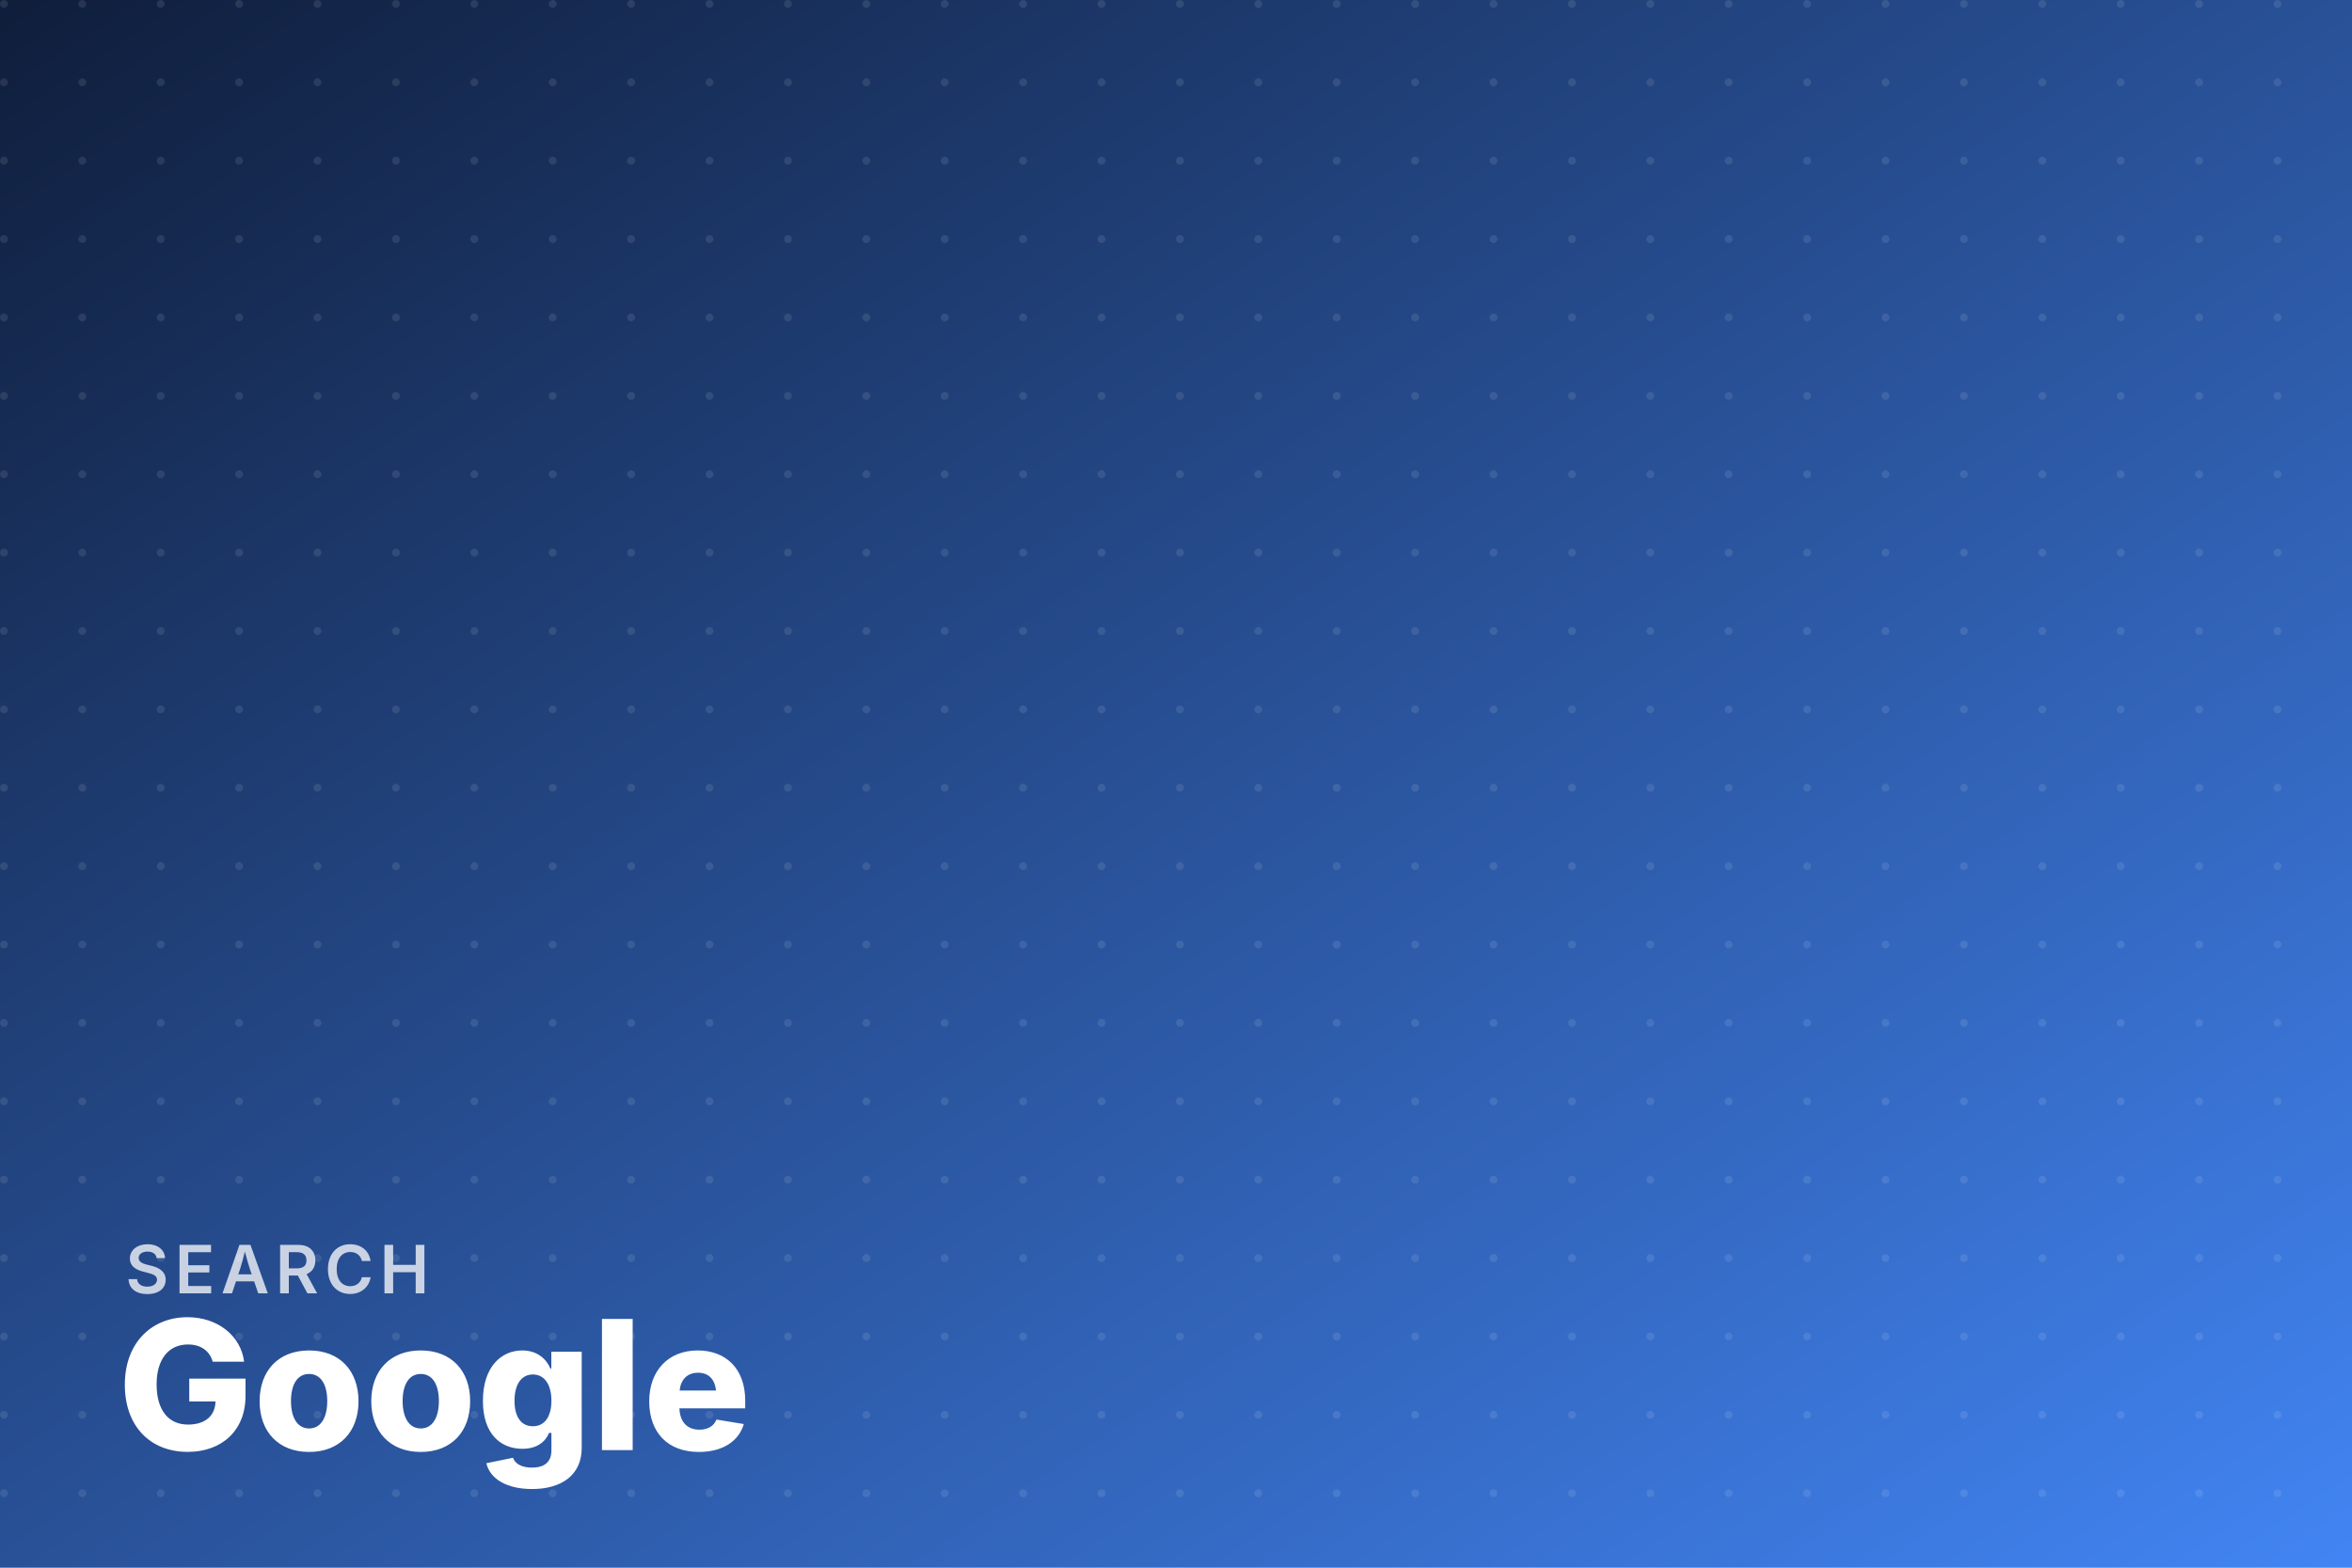
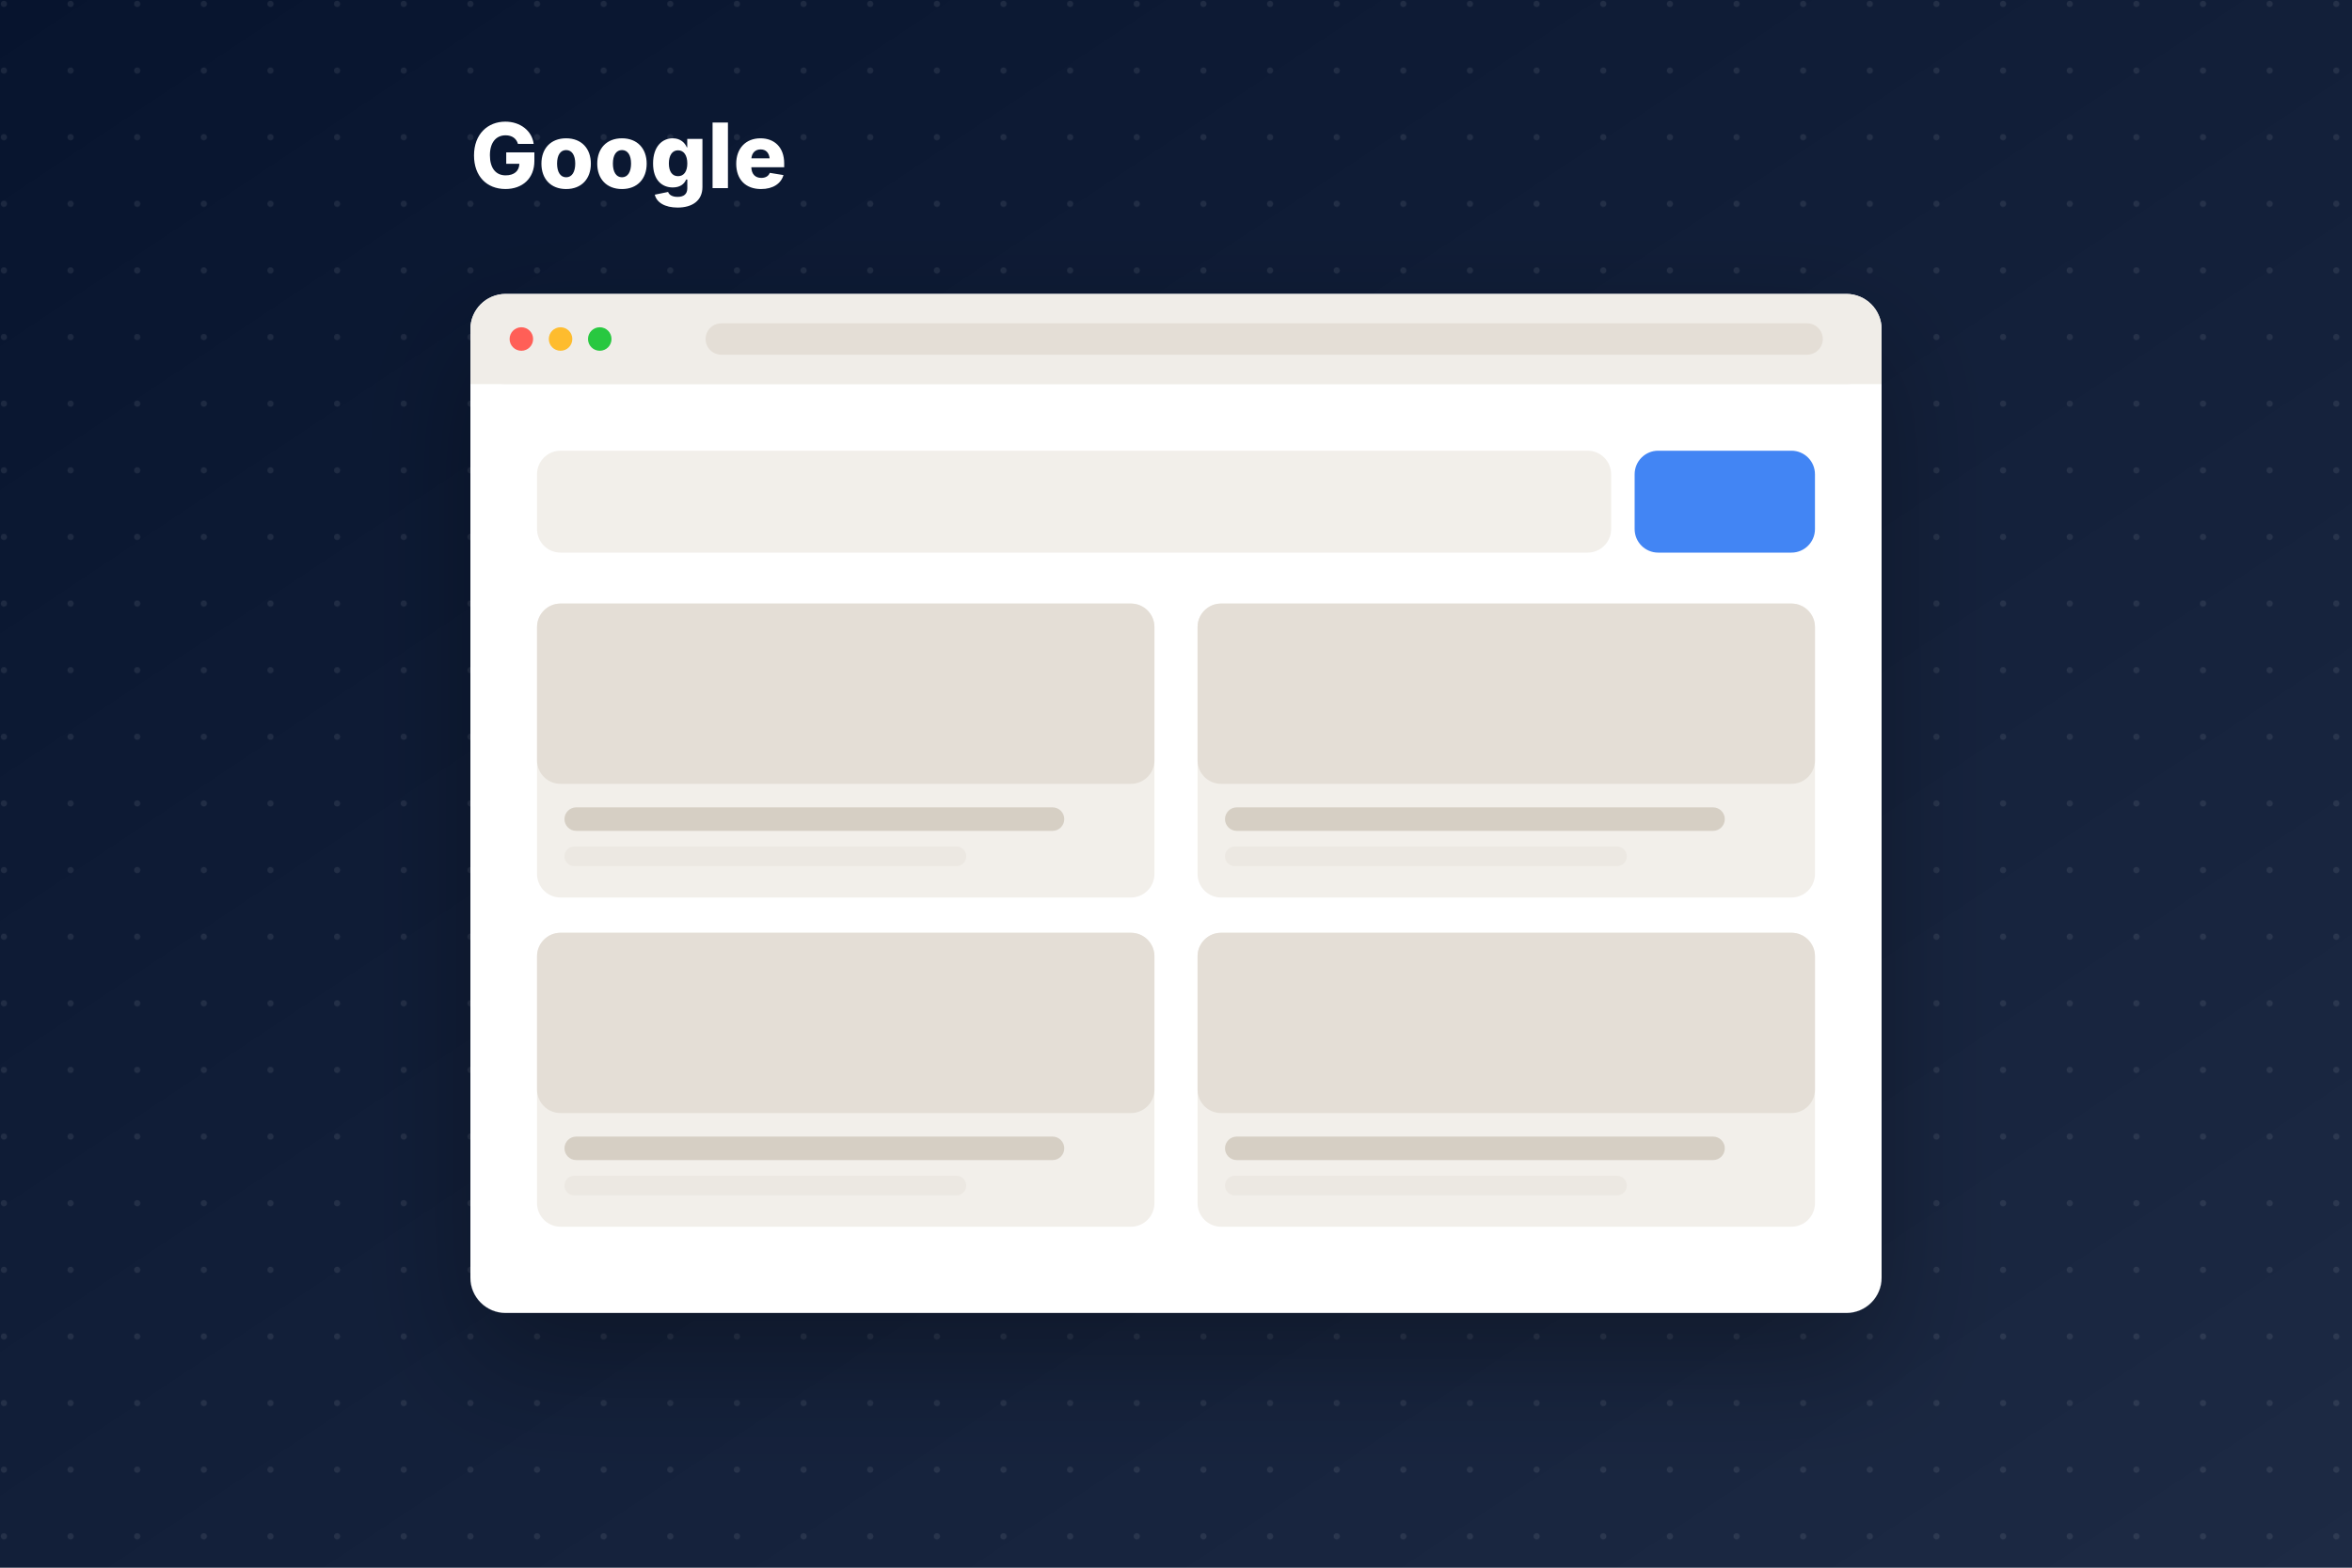
- <svg xmlns="http://www.w3.org/2000/svg" width="1200" height="800" viewBox="0 0 1200 800" role="img" aria-label="Google">
+ <svg xmlns="http://www.w3.org/2000/svg" width="1200" height="800" viewBox="0 0 1200 800" role="img" aria-label="Google UI mockup">
  <defs>
-     <linearGradient id="g" x1="0" y1="0" x2="1" y2="1">
-       <stop offset="0" stop-color="#0f1d3a" />
-       <stop offset="1" stop-color="#4285f4" />
+     <linearGradient id="bg" x1="0" y1="0" x2="1" y2="1">
+       <stop offset="0" stop-color="#07142e" />
+       <stop offset="1" stop-color="#1d2a44" />
    </linearGradient>
-     <pattern id="dots" width="40" height="40" patternUnits="userSpaceOnUse">
-       <circle cx="2" cy="2" r="2" fill="#ffffff" opacity="0.10" />
+     <pattern id="dots" width="34" height="34" patternUnits="userSpaceOnUse">
+       <circle cx="2" cy="2" r="1.6" fill="#ffffff" opacity="0.08" />
    </pattern>
+     <filter id="sh" x="-20%" y="-20%" width="140%" height="140%">
+       <feDropShadow dx="0" dy="24" stdDeviation="30" flood-color="#000" flood-opacity="0.30" />
+     </filter>
  </defs>
-   <rect width="1200" height="800" fill="url(#g)" />
-   <rect width="1200" height="800" fill="url(#dots)" />
-   <text x="64" y="660" font-family="Inter, Arial, sans-serif" font-size="34" font-weight="600" fill="#ffffff" opacity="0.75" letter-spacing="3">SEARCH</text>
-   <text x="60" y="740" font-family="Inter, Arial, sans-serif" font-size="92" font-weight="800" fill="#ffffff">Google</text>
+   <rect x="0" y="0" width="1200" height="800" rx="0" fill="url(#bg)" />
+   <rect x="0" y="0" width="1200" height="800" rx="0" fill="url(#dots)" />
+   <text x="240" y="96" font-family="Inter,Arial,sans-serif" font-size="46" font-weight="800" fill="#ffffff">Google</text>
+   <g filter="url(#sh)">
+     <rect x="240" y="150" width="720" height="520" rx="18" fill="#ffffff" />
+   </g>
+   <rect x="240" y="150" width="720" height="46" rx="18" fill="#f0ede8" />
+   <rect x="240" y="178" width="720" height="18" rx="0" fill="#f0ede8" />
+   <circle cx="266" cy="173" r="6" fill="#ff5f57" />
+   <circle cx="286" cy="173" r="6" fill="#febc2e" />
+   <circle cx="306" cy="173" r="6" fill="#28c840" />
+   <rect x="360" y="165" width="570" height="16" rx="8" fill="#e4ded6" />
+   <g transform="translate(240,196)">
+     <rect x="34" y="34" width="548" height="52" rx="12" fill="#f2efea" />
+     <rect x="594" y="34" width="92" height="52" rx="12" fill="#4285f4" />
+     <rect x="34" y="112" width="315" height="150" rx="12" fill="#f2efea" />
+     <rect x="34" y="112" width="315" height="92" rx="12" fill="#e4ded6" />
+     <rect x="48" y="216" width="255" height="12" rx="6" fill="#d6cfc4" />
+     <rect x="48" y="236" width="205" height="10" rx="5" fill="#ece8e2" />
+     <rect x="371" y="112" width="315" height="150" rx="12" fill="#f2efea" />
+     <rect x="371" y="112" width="315" height="92" rx="12" fill="#e4ded6" />
+     <rect x="385" y="216" width="255" height="12" rx="6" fill="#d6cfc4" />
+     <rect x="385" y="236" width="205" height="10" rx="5" fill="#ece8e2" />
+     <rect x="34" y="280" width="315" height="150" rx="12" fill="#f2efea" />
+     <rect x="34" y="280" width="315" height="92" rx="12" fill="#e4ded6" />
+     <rect x="48" y="384" width="255" height="12" rx="6" fill="#d6cfc4" />
+     <rect x="48" y="404" width="205" height="10" rx="5" fill="#ece8e2" />
+     <rect x="371" y="280" width="315" height="150" rx="12" fill="#f2efea" />
+     <rect x="371" y="280" width="315" height="92" rx="12" fill="#e4ded6" />
+     <rect x="385" y="384" width="255" height="12" rx="6" fill="#d6cfc4" />
+     <rect x="385" y="404" width="205" height="10" rx="5" fill="#ece8e2" />
+   </g>
</svg>
